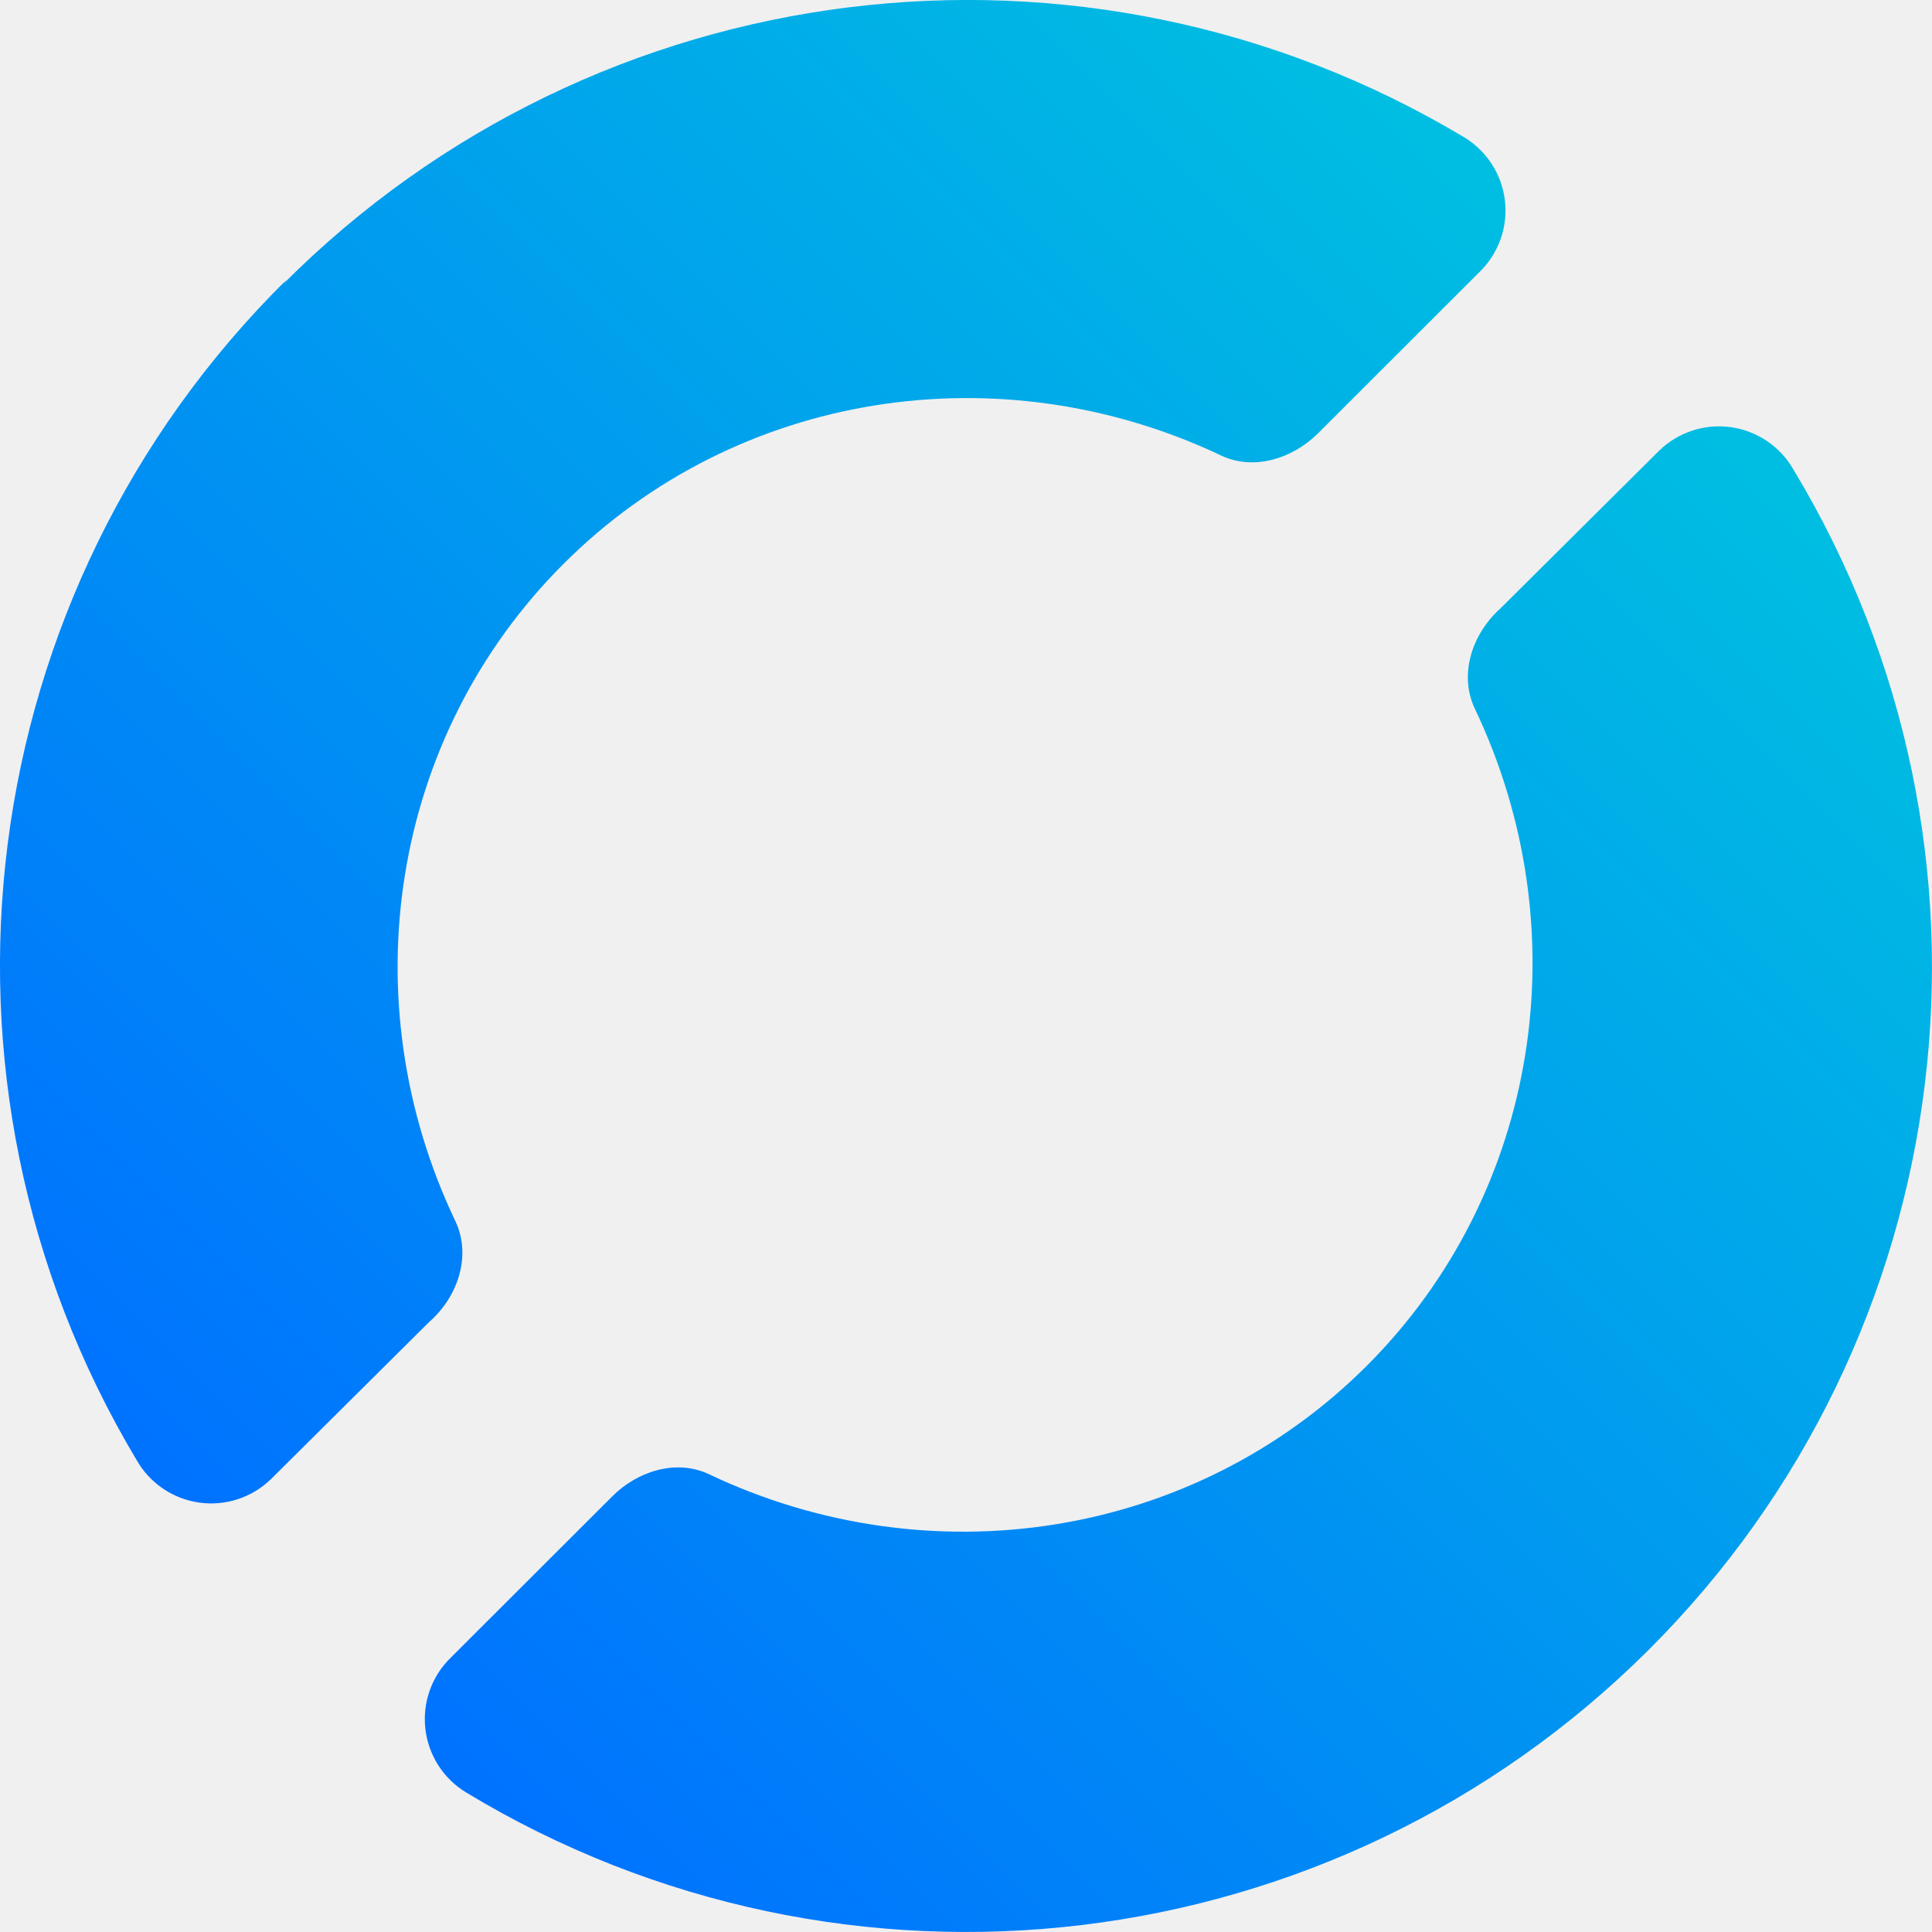
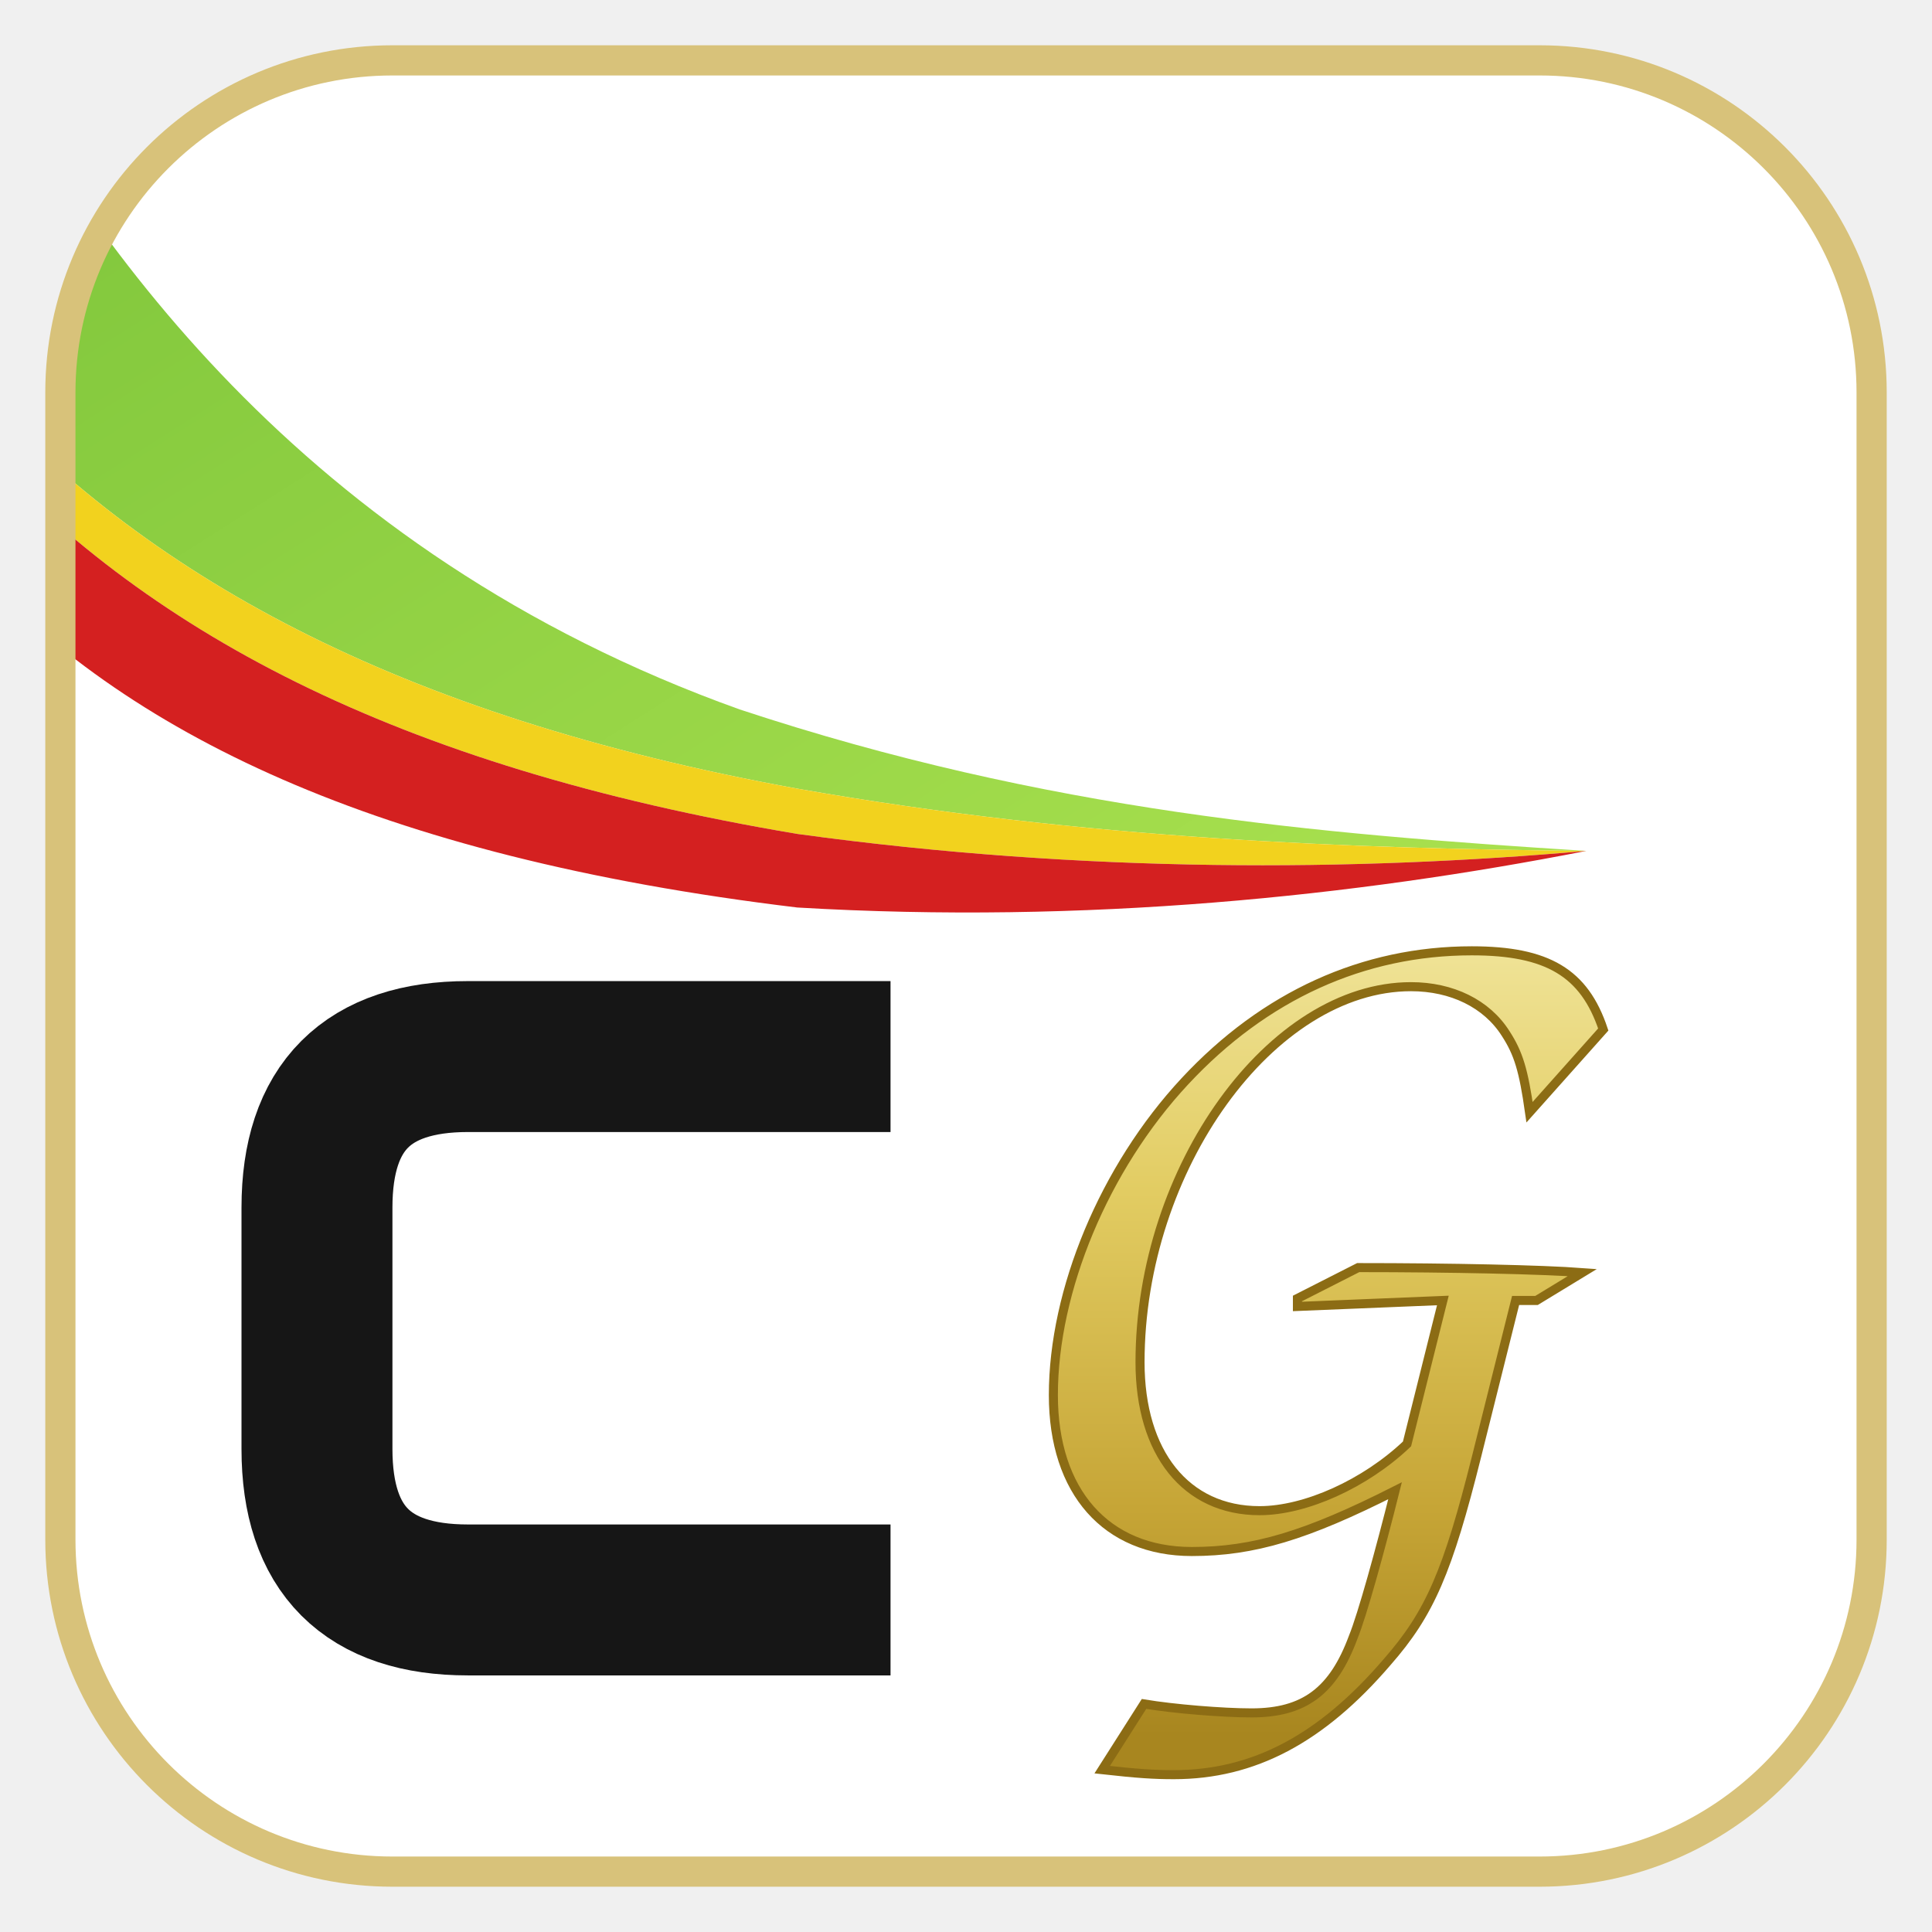
- <svg xmlns="http://www.w3.org/2000/svg" xmlns:xlink="http://www.w3.org/1999/xlink" xml:space="preserve" viewBox="66.993 897.484 26 26">
-   <linearGradient id="a" x1=".148" x2=".845" y1=".851" y2=".154" gradientTransform="matrix(26.301 0 0 26.331 90.674 911.757)" gradientUnits="userSpaceOnUse">
-     <stop offset="0" stop-color="#0071ff" />
-     <stop offset="1" stop-color="#00bfe1" />
-   </linearGradient>
+ <svg xmlns="http://www.w3.org/2000/svg" viewBox="0 0 256 256" width="1024" height="1024">
  <defs>
-     <linearGradient xlink:href="#a" id="b" x1=".148" x2=".845" y1=".851" y2=".154" gradientTransform="matrix(26.00048 0 0 25.99935 66.993 897.485)" gradientUnits="userSpaceOnUse" />
+     <linearGradient id="gold" x1="0" y1="110" x2="0" y2="230" gradientUnits="userSpaceOnUse">
+       <stop offset="0" stop-color="#f6eeb0" />
+       <stop offset=".4" stop-color="#e2cc62" />
+       <stop offset=".75" stop-color="#c6a536" />
+       <stop offset="1" stop-color="#a8861f" />
+     </linearGradient>
+     <linearGradient id="grn" x1="0" y1="10" x2="80" y2="84" gradientUnits="userSpaceOnUse">
+       <stop offset="0" stop-color="#7cc43a" />
+       <stop offset="1" stop-color="#a8e04e" />
+     </linearGradient>
+     <clipPath id="r">
+       <rect x="8" y="8" width="240" height="240" rx="44" />
+     </clipPath>
  </defs>
-   <path fill="url(#b)" d="m89.318 903.552-2.135 2.122c-.376.337-.558.879-.347 1.337 1.422 2.976.882 6.524-1.452 8.856-2.335 2.331-5.887 2.87-8.866 1.449-.439-.197-.954-.03-1.292.312l-2.17 2.167a1.154 1.154 0 0 0 .208 1.81 13.005 13.005 0 0 0 15.91-1.912 12.97 12.97 0 0 0 1.956-15.887 1.154 1.154 0 0 0-1.812-.254zm-18.467-2.305a12.969 12.969 0 0 0-2.02 15.885 1.154 1.154 0 0 0 1.812.254l2.124-2.11c.385-.336.572-.884.359-1.348-1.423-2.976-.884-6.524 1.451-8.856 2.334-2.332 5.887-2.871 8.866-1.45.434.194.942.033 1.281-.3l2.182-2.18a1.152 1.152 0 0 0-.208-1.81 13.009 13.009 0 0 0-15.893 1.973z" />
+   <rect x="8" y="8" width="240" height="240" rx="44" fill="#ffffff" />
+   <g clip-path="url(#r)">
+     <g transform="translate(-4,-14) scale(2.55,1.5)">
+       <path d="M0,11 C6,30 17,58 40,72 C56,81 70,83 84,84.5 C72,84.3 58,83.5 43,79 C22,72.5 9,60 0,43 Z" fill="url(#grn)" />
+       <path d="M0,43 C9,60 22,72.5 43,79 C58,83.5 72,84.3 84,84.5 C72,86.3 58,86.5 43,83 C22,77 9,65 0,48 Z" fill="#f2d21e" />
+       <path d="M0,48 C9,65 22,77 43,83 C58,86.5 72,86.3 84,84.5 C72,88.5 58,91 43,89.5 C21,85 8,74 0,59 Z" fill="#d42020" />
+     </g>
+   </g>
+   <path d="M118,140 H62 Q42,140 42,160 V192 Q42,212 62,212 H118" fill="none" stroke="#161616" stroke-width="20" stroke-linejoin="round" />
+   <path d="M209.668 168.624C204.388 168.228 192.244 167.964 179.968 167.964L171.916 172.056V173.112L191.188 172.32L186.436 191.328C180.892 196.608 172.972 200.172 166.9 200.172C157.132 200.172 151.06 192.516 151.06 180.504C151.06 154.764 168.484 130.74 186.964 130.74C192.376 130.74 196.996 132.984 199.504 136.944C201.22 139.584 201.88 141.828 202.672 147.372L212.44 136.416C209.932 128.892 205.048 125.988 195.016 125.988C180.628 125.988 167.56 131.928 157.0 143.28C146.308 154.764 139.576 171.0 139.576 184.86C139.576 197.664 146.572 205.584 157.924 205.584C166.108 205.584 173.104 203.472 184.852 197.532C182.872 205.452 180.496 214.032 179.308 216.936C176.668 224.064 172.84 226.968 165.844 226.968C162.016 226.968 155.548 226.44 151.588 225.78L146.044 234.492C150.796 235.02 152.908 235.152 155.548 235.152C166.108 235.152 175.084 230.4 183.796 220.236C189.472 213.768 191.848 208.224 195.676 192.912L200.824 172.32H203.596Z" fill="url(#gold)" stroke="#8c6c14" stroke-width="1.2" />
+   <rect x="8" y="8" width="240" height="240" rx="44" fill="none" stroke="#d8c27a" stroke-width="4" />
</svg>
